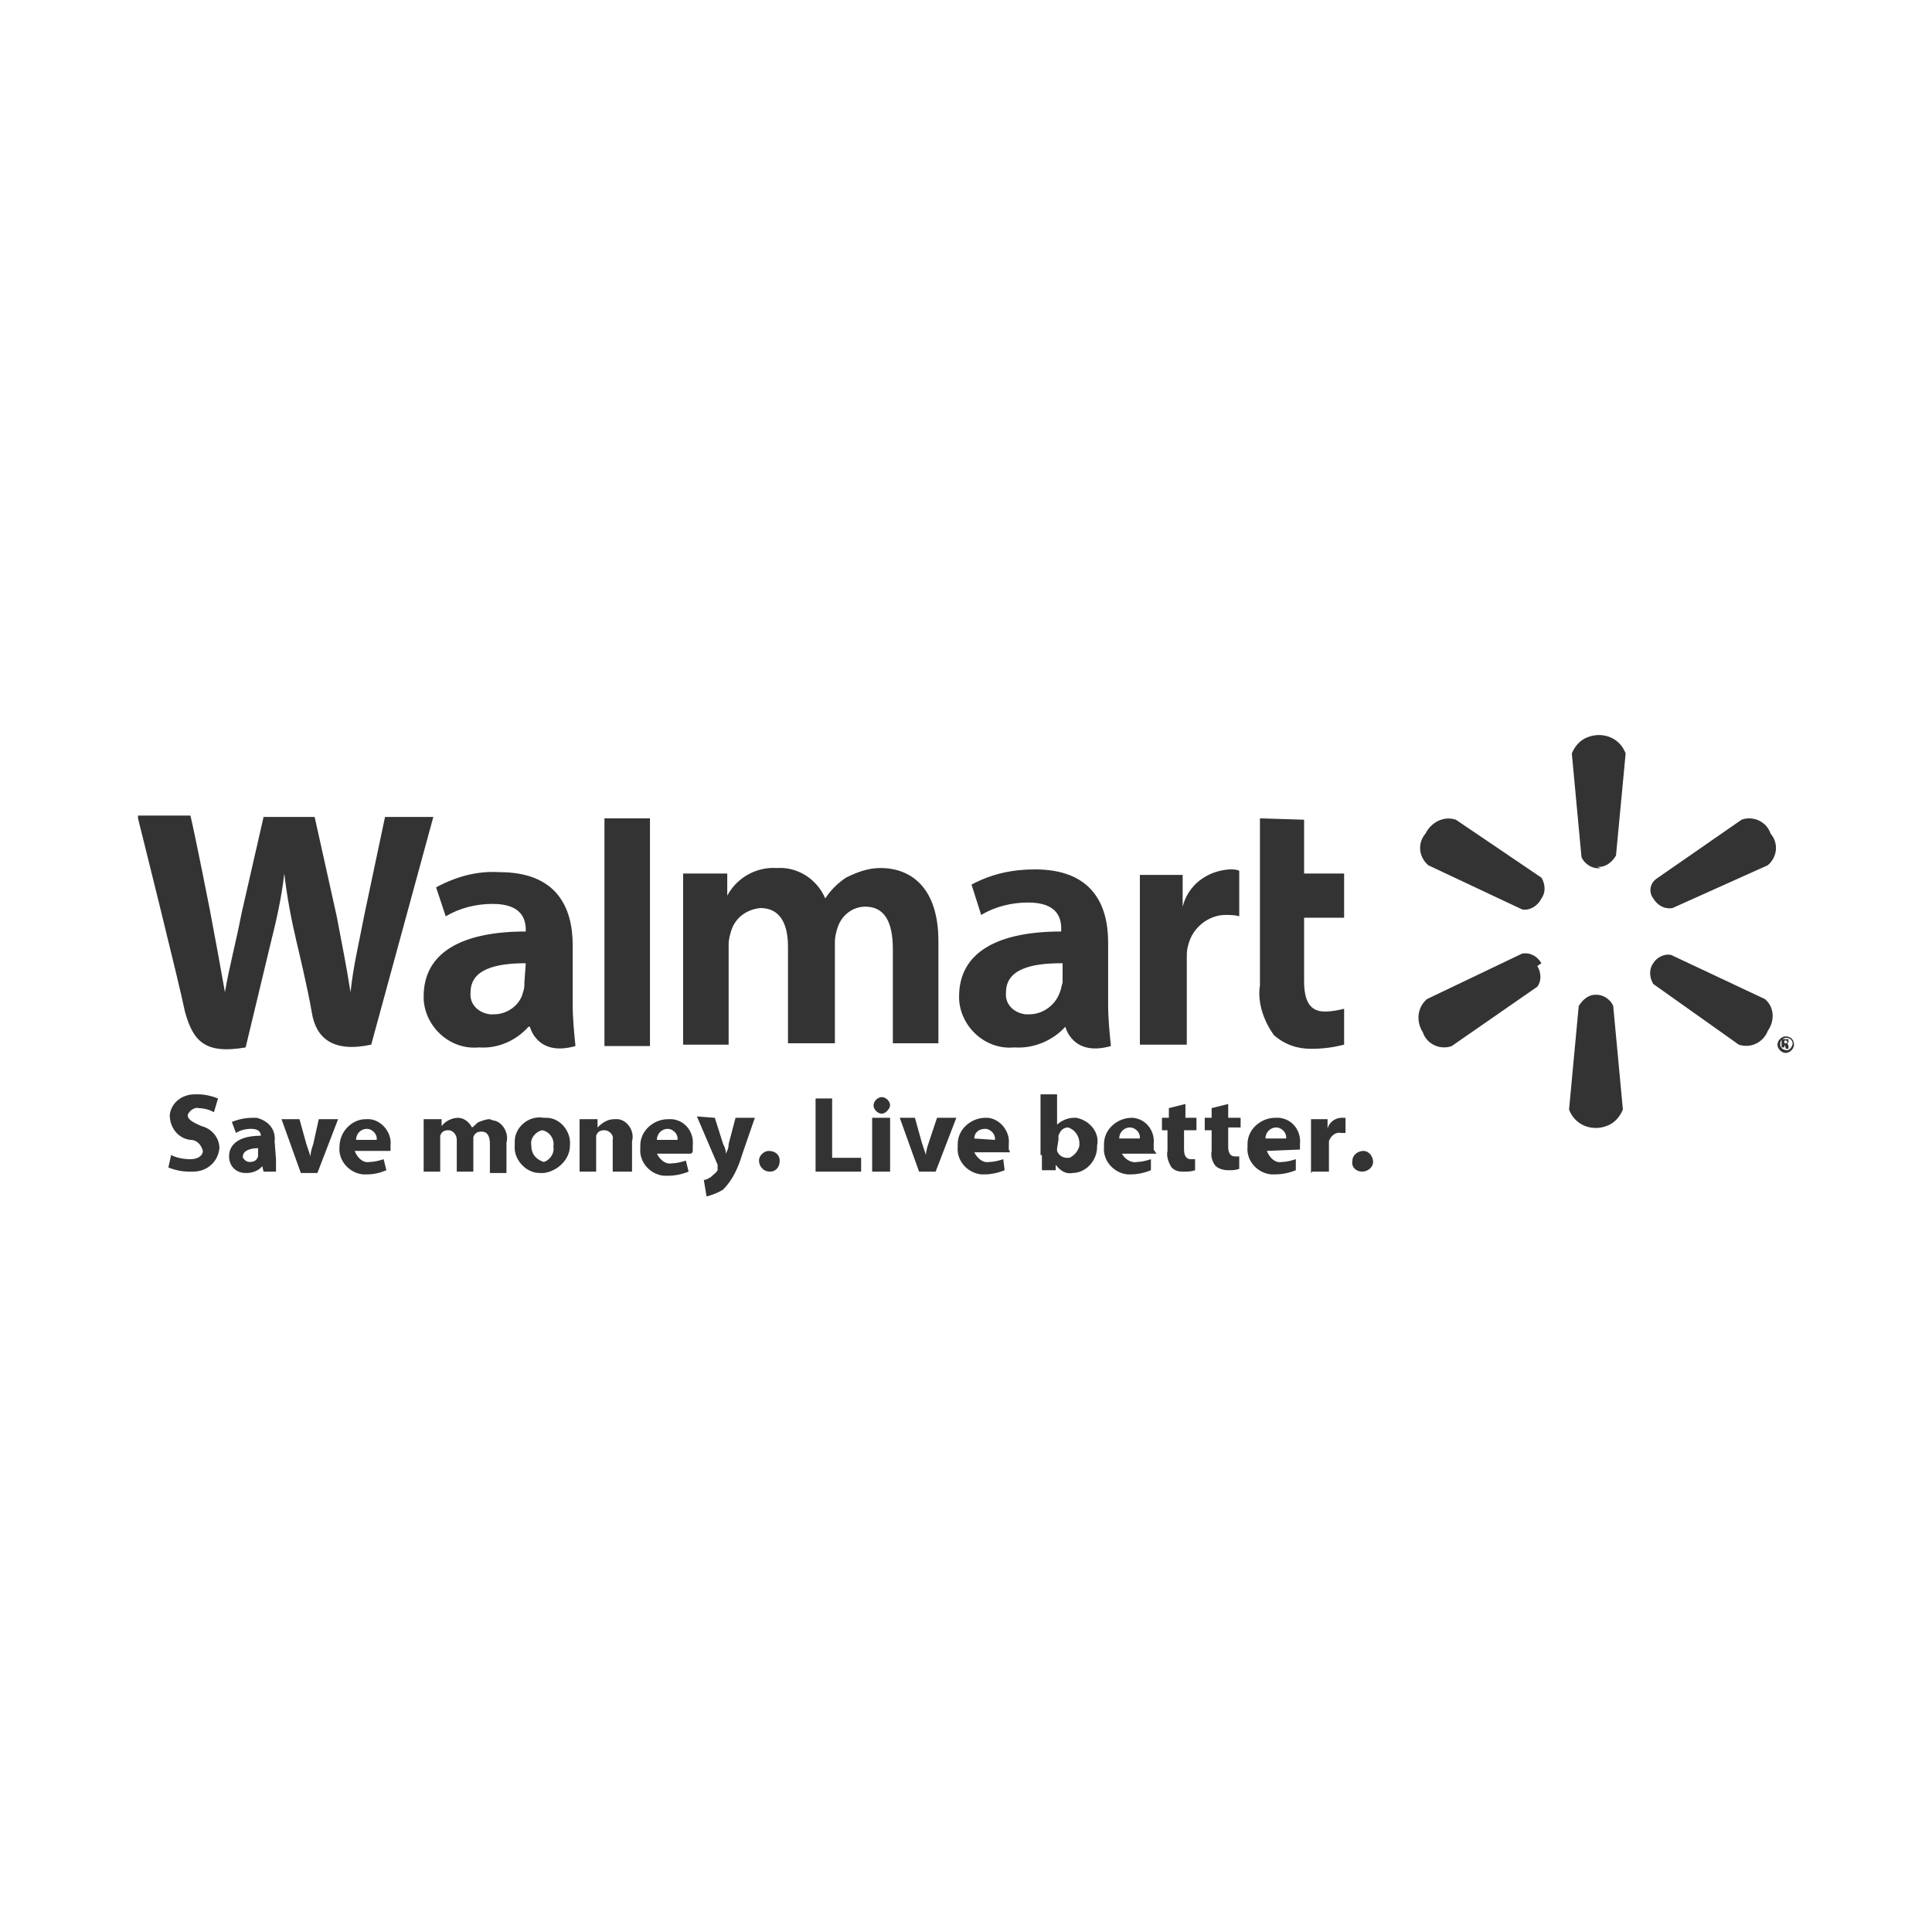
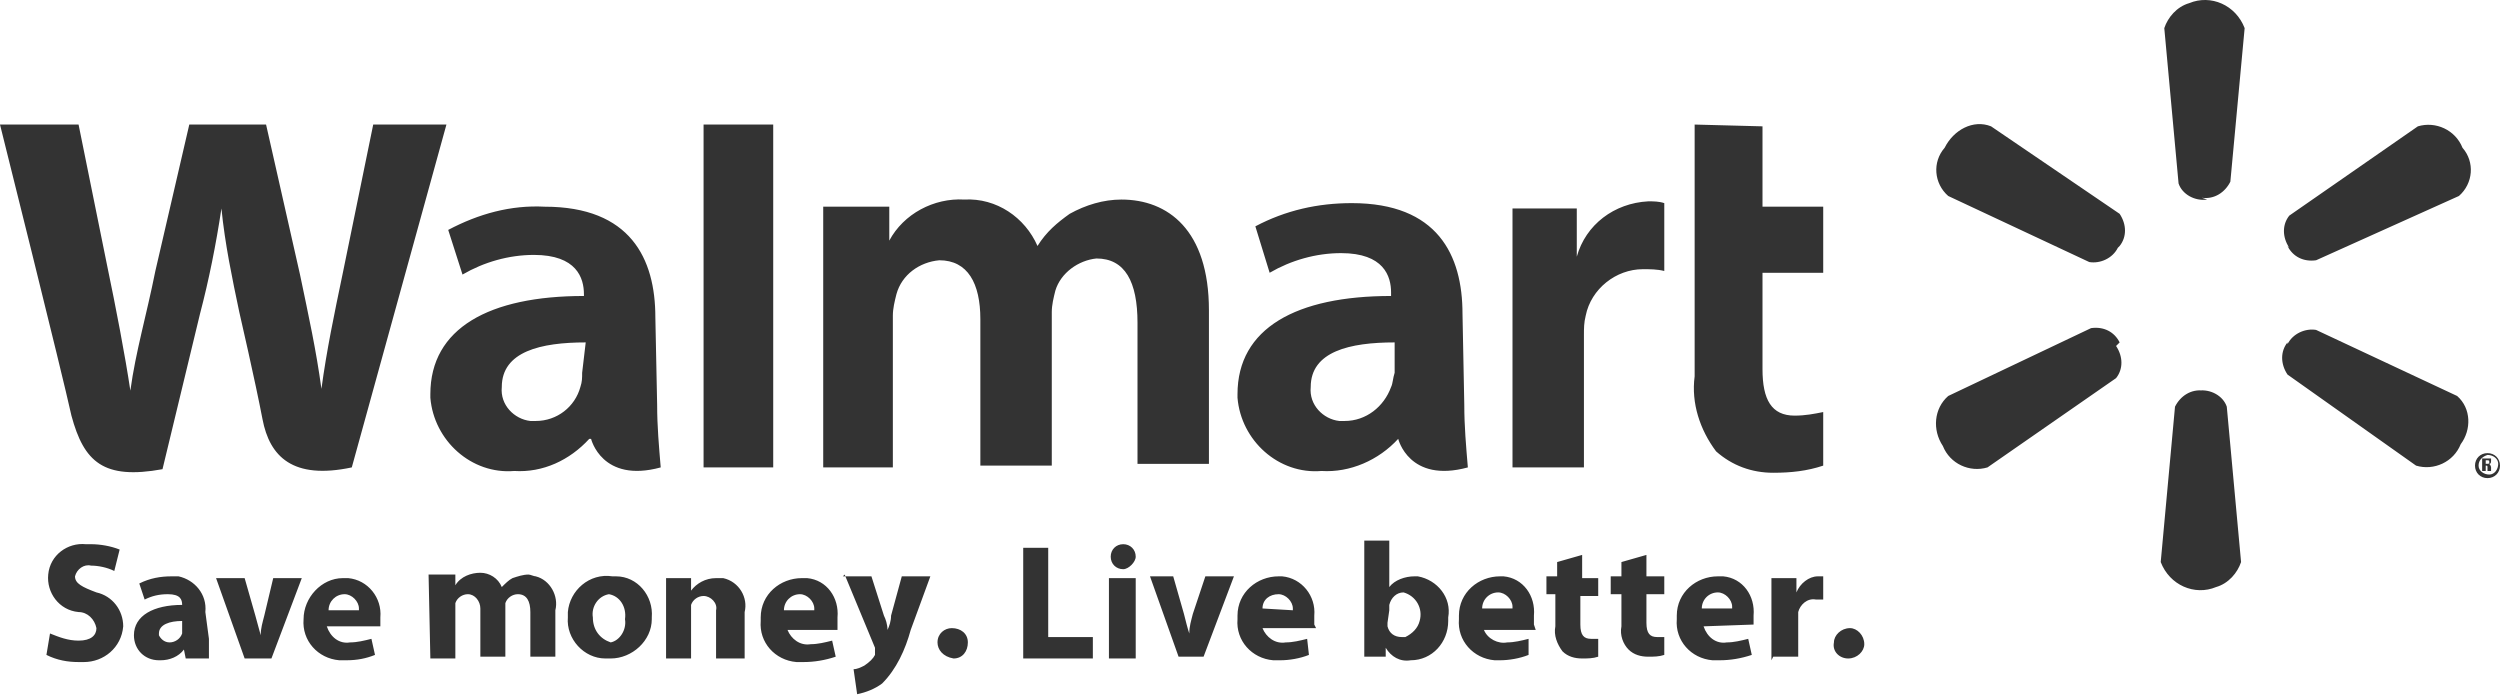
- <svg xmlns="http://www.w3.org/2000/svg" version="1.1" id="Layer_1" x="0px" y="0px" viewBox="0 0 140 140" style="enable-background:new 0 0 140 140;" xml:space="preserve">
-   <style type="text/css">
- 	.st0{fill:#333333;}
- </style>
+ <svg xmlns="http://www.w3.org/2000/svg" version="1.1" id="Layer_1" x="0px" y="0px" viewBox="0 0 140 38.875" enable-background="new 0 0 140 38.875" xml:space="preserve">
  <g id="Layer_1-2">
-     <path class="st0" d="M47.1,72.3v-13h-3.3v16.5h3.3V72.3z M129.4,75.1c-0.3,0-0.6,0.3-0.6,0.6s0.3,0.6,0.6,0.6   c0.3,0,0.6-0.3,0.6-0.6l0,0C130,75.3,129.7,75.1,129.4,75.1L129.4,75.1L129.4,75.1L129.4,75.1z M129.4,75.2c0.3,0,0.5,0.2,0.5,0.4   s-0.2,0.5-0.4,0.5c-0.3,0-0.5-0.2-0.5-0.4l0,0C129,75.4,129.1,75.3,129.4,75.2L129.4,75.2L129.4,75.2z M129.3,75.7L129.3,75.7   C129.4,75.7,129.4,75.7,129.3,75.7L129.3,75.7c0.1,0.2,0.1,0.2,0.1,0.3h0.2c0-0.1,0-0.1,0-0.2s-0.1-0.2-0.1-0.2l0,0   c0.1,0,0.1-0.1,0.1-0.2v-0.1c-0.1,0-0.2,0-0.2,0h-0.3v0.6h0.2V75.7L129.3,75.7L129.3,75.7z M129.3,75.4L129.3,75.4   c0.2,0,0.2,0,0.2,0.1s0,0.1-0.2,0.1l0,0V75.4L129.3,75.4L129.3,75.4z M49.5,63.4v12.3h3.3v-7.3c0-0.3,0.1-0.7,0.2-1   c0.3-0.9,1.1-1.5,2.1-1.6c1.4,0,2,1.1,2,2.8v7h3.4v-7.4c0-0.3,0.1-0.7,0.2-1c0.3-0.9,1.1-1.5,2-1.5c1.4,0,2,1.1,2,3.1v6.8H68v-7.4   c0-3.9-2-5.3-4.2-5.3c-0.9,0-1.7,0.3-2.5,0.7c-0.6,0.4-1.1,0.9-1.5,1.5l0,0c-0.6-1.4-2-2.3-3.5-2.2c-1.5-0.1-2.9,0.7-3.6,2l0,0   v-1.6h-3.2C49.5,63.3,49.5,63.4,49.5,63.4z M82.6,63.4v12.3H86v-6.3c0-0.3,0-0.6,0.1-0.9c0.3-1.3,1.5-2.2,2.7-2.2   c0.3,0,0.7,0,1,0.1v-3.3C89.6,63,89.4,63,89.1,63c-1.6,0.1-3,1.1-3.4,2.7l0,0v-2.3L82.6,63.4C82.6,63.3,82.6,63.4,82.6,63.4z    M91.3,59.3v12.1c-0.2,1.3,0.3,2.6,1,3.6c0.8,0.7,1.7,1,2.7,1c0.9,0,1.6-0.1,2.4-0.3v-2.6c-0.4,0.1-0.9,0.2-1.4,0.2   c-1.1,0-1.5-0.8-1.5-2.2v-4.6h2.9v-3.2h-2.9v-3.9L91.3,59.3z M41.5,72.8c0,1,0.1,2,0.2,3c-2.8,0.8-3.3-1.4-3.3-1.4h-0.1   c-0.9,1-2.2,1.6-3.6,1.5c-2.1,0.2-3.9-1.5-4-3.5l0,0v-0.2c0-3.2,2.8-4.7,7.4-4.7v-0.1c0-0.8-0.3-1.9-2.4-1.9   c-1.2,0-2.4,0.3-3.4,0.9l-0.7-2.1c1.5-0.8,3-1.2,4.6-1.1c4.1,0,5.3,2.5,5.3,5.3L41.5,72.8L41.5,72.8L41.5,72.8z M38.1,69.8   c-2.1,0-4,0.4-4,2.1c-0.1,0.9,0.6,1.5,1.4,1.6h0.3c1,0,1.9-0.7,2.1-1.6c0.1-0.3,0.1-0.4,0.1-0.7L38.1,69.8L38.1,69.8L38.1,69.8z    M10,59.3c0,0,3,12,3.4,14c0.6,2.2,1.5,3.1,4.4,2.6l1.8-7.5c0.4-1.6,0.8-3.3,1-5.1l0,0c0.2,1.7,0.5,3.3,0.9,5c0,0,0.8,3.3,1.1,5.1   c0.3,1.8,1.5,2.9,4.3,2.3l4.5-16.5h-3.5l-1.5,7.1c-0.4,2.1-0.8,3.7-1,5.6l0,0c-0.3-1.9-0.6-3.4-1-5.5l-1.6-7.2h-3.7l-1.6,7   c-0.4,2.1-0.9,3.9-1.2,5.7l0,0c-0.3-1.7-0.7-3.9-1.1-6c0,0-1-5.1-1.4-6.8H10L10,59.3z M80.3,72.8c0,1,0.1,2,0.2,3   c-2.8,0.8-3.3-1.4-3.3-1.4l0,0c-0.9,1-2.3,1.6-3.7,1.5c-2.1,0.2-3.9-1.5-4-3.5l0,0v-0.2c0-3.2,2.8-4.7,7.4-4.7v-0.2   c0-0.8-0.3-1.9-2.4-1.9c-1.2,0-2.4,0.3-3.4,0.9l-0.7-2.2c1.5-0.8,3-1.1,4.6-1.1c4.1,0,5.3,2.5,5.3,5.3L80.3,72.8L80.3,72.8   L80.3,72.8z M76.9,69.8c-2.1,0-4,0.4-4,2.1c-0.1,0.9,0.6,1.5,1.4,1.6h0.3c1,0,1.9-0.7,2.2-1.6c0.1-0.2,0.1-0.4,0.2-0.7V69.8   L76.9,69.8L76.9,69.8z M111.7,69.8c-0.3-0.5-0.8-0.8-1.4-0.7l-6.9,3.3c-0.7,0.6-0.8,1.6-0.3,2.4c0.3,0.9,1.3,1.3,2.1,1l6.2-4.3   c0.3-0.4,0.3-1,0-1.5l0,0L111.7,69.8z M119.8,69.8c-0.3,0.4-0.3,1,0,1.5l6.2,4.4c0.9,0.3,1.8-0.2,2.1-1c0.5-0.7,0.5-1.7-0.2-2.3   l-6.8-3.2C120.7,69.1,120.1,69.3,119.8,69.8L119.8,69.8L119.8,69.8z M115.8,72.1c-0.6-0.1-1.1,0.3-1.4,0.8l-0.7,7.5   c0.4,1.1,1.6,1.6,2.7,1.2c0.6-0.2,1-0.7,1.2-1.2l-0.7-7.5c-0.2-0.5-0.8-0.9-1.4-0.8H115.8L115.8,72.1z M119.8,65.1   c0.3,0.5,0.8,0.8,1.4,0.7l6.9-3.1c0.7-0.6,0.8-1.6,0.2-2.3c-0.3-0.9-1.3-1.3-2.1-1l-6.2,4.3C119.5,64.1,119.5,64.7,119.8,65.1   L119.8,65.1L119.8,65.1z M111.7,65.1c0.3-0.4,0.3-1,0-1.5l-6.2-4.2c-0.9-0.3-1.8,0.2-2.2,1c-0.6,0.7-0.5,1.7,0.2,2.3l6.8,3.2   C110.8,66,111.4,65.7,111.7,65.1L111.7,65.1L111.7,65.1z M115.7,62.8c0.6,0.1,1.1-0.3,1.4-0.8l0.7-7.4c-0.4-1.1-1.6-1.6-2.7-1.2   c-0.6,0.2-1,0.7-1.2,1.2l0.7,7.5c0.2,0.5,0.8,0.9,1.4,0.8l0,0L115.7,62.8z M98.7,84.9c0.4,0,0.8-0.3,0.8-0.7c0-0.4-0.3-0.8-0.7-0.8   c-0.4,0-0.8,0.3-0.8,0.7l0,0l0,0C97.9,84.6,98.3,84.9,98.7,84.9C98.6,84.9,98.6,84.9,98.7,84.9L98.7,84.9L98.7,84.9z M95.1,84.9   h1.2V83c0-0.1,0-0.2,0-0.3c0.1-0.3,0.4-0.7,0.9-0.6c0.1,0,0.3,0,0.3,0V81h-0.3c-0.4,0-0.9,0.3-1,0.8l0,0v-0.7H95V85L95.1,84.9z    M94.2,83.3c0-0.2,0-0.3,0-0.4c0.1-0.9-0.5-1.8-1.5-1.9h-0.3c-1,0-2,0.8-2,1.9l0,0l0,0l0,0l0,0v0.2c-0.1,1,0.7,1.9,1.7,2h0.3   c0.5,0,1-0.1,1.5-0.3L93.9,84c-0.3,0.1-0.7,0.2-1,0.2c-0.5,0.1-0.9-0.3-1.1-0.8L94.2,83.3L94.2,83.3z M91.7,82.5   c0-0.4,0.3-0.8,0.8-0.8c0.3,0,0.7,0.3,0.7,0.7v0.1C93.1,82.5,91.7,82.5,91.7,82.5z M87.8,80.3V81h-0.5v0.9h0.5v1.5   c-0.1,0.4,0.1,0.9,0.3,1.1s0.6,0.3,0.9,0.3c0.3,0,0.5,0,0.8-0.1v-0.9c-0.1,0-0.3,0-0.3,0c-0.3,0-0.5-0.2-0.5-0.7v-1.4h0.9V81H89v-1   L87.8,80.3z M84.7,80.3V81h-0.5v0.9h0.4v1.5c-0.1,0.4,0.1,0.9,0.3,1.2c0.3,0.3,0.6,0.3,0.9,0.3c0.3,0,0.5,0,0.8-0.1V84   c-0.1,0-0.3,0-0.3,0c-0.3,0-0.5-0.2-0.5-0.7v-1.4h0.9v-0.9h-0.8V80L84.7,80.3z M83.6,83.3c0-0.2,0-0.3,0-0.4   c0.1-0.9-0.5-1.8-1.5-1.9H82c-1,0-2,0.8-2,1.9l0,0l0,0l0,0l0,0v0.2c-0.1,1,0.7,1.9,1.7,2H82c0.4,0,0.9-0.1,1.4-0.3V84   c-0.3,0.1-0.7,0.2-1,0.2c-0.4,0.1-0.9-0.2-1.1-0.6h2.5L83.6,83.3z M81.1,82.5c0-0.4,0.3-0.8,0.8-0.8c0.3,0,0.7,0.3,0.7,0.7v0.1   C82.6,82.5,81.1,82.5,81.1,82.5z M75.5,83.7v1.1h1v-0.4l0,0c0.3,0.4,0.7,0.7,1.2,0.6c1,0,1.8-0.9,1.8-1.9l0,0l0,0V83   c0.2-0.9-0.5-1.8-1.5-2h-0.2c-0.4,0-0.9,0.2-1.2,0.5l0,0v-2.2h-1.2V83.7L75.5,83.7L75.5,83.7z M76.7,82.6c0-0.1,0-0.2,0-0.3   c0.1-0.3,0.3-0.6,0.7-0.6c0.6,0.2,0.9,0.8,0.8,1.4c-0.1,0.3-0.3,0.6-0.7,0.8h-0.2c-0.3,0-0.6-0.2-0.7-0.5c0-0.1,0-0.2,0-0.2   L76.7,82.6L76.7,82.6z M73.1,83.3c0-0.2,0-0.3,0-0.4c0.1-0.9-0.6-1.8-1.5-1.9h-0.2c-1,0-2,0.8-2,1.9l0,0l0,0l0,0l0,0v0.2   c-0.1,1,0.7,1.9,1.7,2h0.3c0.4,0,0.9-0.1,1.4-0.3L72.7,84c-0.3,0.1-0.7,0.2-1,0.2c-0.5,0.1-0.9-0.3-1.1-0.7h2.6L73.1,83.3z    M70.6,82.5c0-0.4,0.3-0.7,0.8-0.7c0.3,0,0.7,0.3,0.7,0.7v0.1L70.6,82.5L70.6,82.5z M65.2,81l1.4,3.9h1.2l1.5-3.9h-1.4l-0.6,1.8   c-0.1,0.3-0.2,0.6-0.2,0.9l0,0c-0.1-0.3-0.2-0.6-0.3-0.9L66.3,81H65.2L65.2,81z M64.5,80.1c0-0.3-0.3-0.6-0.6-0.6l0,0   c-0.3,0-0.6,0.3-0.6,0.6s0.3,0.6,0.6,0.6l0,0l0,0C64.2,80.7,64.5,80.3,64.5,80.1L64.5,80.1L64.5,80.1z M64.5,84.9v-3.9h-1.3v3.9   H64.5z M59.1,79.6v5.3h3.3v-1h-2.1v-4.3H59.1L59.1,79.6z M55.8,84.9c0.4,0,0.7-0.3,0.7-0.8c0-0.4-0.3-0.7-0.8-0.7   c-0.3,0-0.7,0.3-0.7,0.7l0,0C55,84.5,55.3,84.9,55.8,84.9C55.7,84.9,55.7,84.9,55.8,84.9L55.8,84.9L55.8,84.9z M50.5,80.9l1.5,3.5   c0,0.1,0,0.2,0,0.2c0,0.1,0,0.1,0,0.2c-0.1,0.2-0.3,0.3-0.5,0.5c-0.2,0.1-0.3,0.2-0.5,0.2l0.2,1.2c0.4-0.1,0.9-0.3,1.2-0.5   c0.7-0.7,1.1-1.6,1.4-2.6l0.9-2.6h-1.4l-0.5,1.9c0,0.3-0.1,0.5-0.2,0.7l0,0c0-0.3-0.1-0.5-0.2-0.7L51.8,81L50.5,80.9L50.5,80.9z    M50.2,83.4c0-0.2,0-0.3,0-0.4c0.1-0.9-0.5-1.8-1.5-1.9h-0.3c-1,0-2,0.8-2,1.9l0,0l0,0l0,0l0,0v0.2c-0.1,1,0.7,1.9,1.7,2h0.3   c0.5,0,1-0.1,1.5-0.3l-0.2-0.8c-0.3,0.1-0.7,0.2-1,0.2c-0.5,0.1-0.9-0.3-1.1-0.7h2.4C50.2,83.6,50.2,83.4,50.2,83.4z M47.6,82.6   c0-0.4,0.3-0.8,0.8-0.8c0.3,0,0.7,0.3,0.7,0.7v0.1C49.1,82.6,47.6,82.6,47.6,82.6z M42,84.9h1.2v-2.3c0-0.1,0-0.2,0-0.3   c0.1-0.3,0.3-0.4,0.6-0.4c0.3,0,0.7,0.3,0.6,0.7c0,0.1,0,0.1,0,0.2v2.1h1.4v-2.2c0.2-0.7-0.3-1.5-1-1.6l0,0h-0.3   c-0.5,0-0.9,0.3-1.2,0.6l0,0v-0.6H42C42,81.1,42,84.9,42,84.9z M41.3,83c0.1-1-0.7-2-1.7-2h-0.2c-1.1-0.2-2.1,0.7-2.1,1.7   c0,0.1,0,0.2,0,0.3c-0.1,1,0.8,2,1.8,2h0.3C40.3,84.9,41.3,84.1,41.3,83L41.3,83L41.3,83z M38.5,83c-0.1-0.5,0.3-1,0.8-1.1l0,0   c0.5,0.1,0.9,0.6,0.8,1.2l0,0c0.1,0.5-0.3,1-0.7,1.1l0,0C38.8,84,38.5,83.6,38.5,83L38.5,83L38.5,83z M30.7,84.9h1.2v-2.3   c0-0.1,0-0.2,0-0.3c0.1-0.3,0.3-0.4,0.6-0.4c0.3,0,0.6,0.3,0.6,0.7v2.3h1.2v-2.2c0-0.1,0-0.2,0-0.3c0.1-0.3,0.3-0.4,0.6-0.4   c0.4,0,0.6,0.3,0.6,0.9v2.1h1.2v-2.2c0.2-0.7-0.3-1.5-0.9-1.6c-0.1,0-0.3-0.1-0.3-0.1c-0.3,0-0.5,0.1-0.8,0.2   c-0.2,0.1-0.3,0.3-0.5,0.4l0,0c-0.2-0.4-0.6-0.7-1-0.7s-0.9,0.2-1.2,0.6l0,0v-0.5h-1.3L30.7,84.9L30.7,84.9z M28.3,83.4   c0-0.2,0-0.3,0-0.4c0.1-0.9-0.6-1.8-1.5-1.9l0,0h-0.3c-1,0-1.9,0.9-1.9,2l0,0l0,0c-0.1,1,0.7,1.9,1.7,2h0.3c0.5,0,0.9-0.1,1.4-0.3   L27.8,84c-0.3,0.1-0.7,0.2-1,0.2c-0.5,0.1-0.9-0.3-1.1-0.8H28.3L28.3,83.4z M25.8,82.6c0-0.4,0.3-0.8,0.8-0.8   c0.3,0,0.7,0.3,0.7,0.7v0.1C27.2,82.6,25.8,82.6,25.8,82.6z M20.4,81.1l1.4,3.9H23l1.5-3.9h-1.4l-0.4,1.8c-0.1,0.3-0.2,0.6-0.2,0.9   l0,0c-0.1-0.3-0.2-0.6-0.3-0.9l-0.5-1.8H20.4z M19.9,82.7c0.1-0.9-0.5-1.5-1.3-1.7c-0.1,0-0.3,0-0.3,0c-0.5,0-1,0.1-1.5,0.3   l0.3,0.8c0.3-0.2,0.7-0.3,1.1-0.3c0.6,0,0.7,0.3,0.7,0.5l0,0c-1.4,0-2.3,0.5-2.3,1.5c0,0.7,0.5,1.2,1.2,1.2l0,0h0.1   c0.4,0,0.9-0.2,1.1-0.5l0,0l0.1,0.4H20c0-0.3,0-0.6,0-0.9L19.9,82.7L19.9,82.7z M18.7,83.6c0,0.1,0,0.2,0,0.2   c-0.1,0.3-0.3,0.4-0.6,0.4s-0.4-0.2-0.5-0.3v-0.1c0-0.4,0.5-0.6,1.1-0.6V83.6L18.7,83.6L18.7,83.6z M12.4,83.7   c0.4,0.2,0.9,0.3,1.4,0.3c0.6,0,0.9-0.3,0.9-0.6c-0.1-0.4-0.4-0.8-0.9-0.8c-0.9-0.1-1.5-0.9-1.5-1.8c0.1-0.9,0.9-1.5,1.8-1.5l0,0   h0.3c0.4,0,0.9,0.1,1.4,0.3l-0.3,1c-0.3-0.2-0.8-0.3-1.1-0.3c-0.3-0.1-0.7,0.2-0.8,0.5l0,0c0,0.3,0.3,0.5,1,0.8   c0.8,0.2,1.3,0.9,1.3,1.6c-0.1,1-0.9,1.7-1.9,1.7h-0.3c-0.5,0-1-0.1-1.5-0.3L12.4,83.7z" />
+     <path fill="#333333" d="M43.3,22.175v-15.2h-3.9v19.2h3.9V22.175z M139.3,25.375c-0.4,0-0.7,0.3-0.7,0.7c0,0.4,0.3,0.7,0.7,0.7   s0.7-0.3,0.7-0.7l0,0C140,25.675,139.7,25.375,139.3,25.375L139.3,25.375L139.3,25.375L139.3,25.375z M139.3,25.475   c0.3,0,0.6,0.2,0.6,0.5s-0.2,0.6-0.5,0.6s-0.6-0.2-0.6-0.5l0,0C138.8,25.775,139,25.575,139.3,25.475L139.3,25.475L139.3,25.475z    M139.2,26.075L139.2,26.075c0.1,0,0.1,0,0.1,0.1l0,0c0,0.1,0,0.1,0,0.2h0.2c0-0.1,0-0.1,0-0.2s-0.1-0.2-0.1-0.2l0,0   c0.1,0,0.1-0.1,0.1-0.2v-0.1c-0.1,0-0.2,0-0.2,0H139v0.7h0.2V26.075L139.2,26.075L139.2,26.075z M139.2,25.775L139.2,25.775   c0.2,0,0.2,0,0.2,0.1s0,0.1-0.2,0.1l0,0V25.775L139.2,25.775L139.2,25.775z M46.1,11.775v14.4H50v-8.5c0-0.4,0.1-0.8,0.2-1.2   c0.3-1.1,1.3-1.8,2.4-1.9c1.6,0,2.3,1.3,2.3,3.3v8.2h4v-8.6c0-0.4,0.1-0.8,0.2-1.2c0.3-1,1.3-1.7,2.3-1.8c1.6,0,2.3,1.3,2.3,3.6   v7.9h4v-8.6c0-4.5-2.3-6.2-4.9-6.2c-1,0-2,0.3-2.9,0.8c-0.7,0.5-1.3,1-1.8,1.8l0,0c-0.7-1.6-2.3-2.7-4.1-2.6   c-1.7-0.1-3.4,0.8-4.2,2.3l0,0v-1.9h-3.7V11.775z M84.7,11.775v14.4h4v-7.4c0-0.4,0-0.7,0.1-1.1c0.3-1.5,1.7-2.6,3.2-2.6   c0.4,0,0.8,0,1.2,0.1v-3.8c-0.3-0.1-0.6-0.1-0.9-0.1c-1.9,0.1-3.5,1.3-4,3.1l0,0v-2.7h-3.6V11.775z M94.9,6.975v14.1   c-0.2,1.5,0.3,3,1.2,4.2c0.9,0.8,2,1.2,3.2,1.2c1,0,1.9-0.1,2.8-0.4v-3c-0.5,0.1-1,0.2-1.6,0.2c-1.3,0-1.8-0.9-1.8-2.6v-5.4h3.4   v-3.7h-3.4v-4.5L94.9,6.975z M36.8,22.675c0,1.2,0.1,2.3,0.2,3.5c-3.3,0.9-3.9-1.6-3.9-1.6H33c-1.1,1.2-2.6,1.9-4.2,1.8   c-2.4,0.2-4.5-1.7-4.7-4.1l0,0v-0.2c0-3.7,3.3-5.5,8.6-5.5v-0.1c0-0.9-0.4-2.2-2.8-2.2c-1.4,0-2.8,0.4-4,1.1l-0.8-2.5   c1.7-0.9,3.5-1.4,5.4-1.3c4.8,0,6.2,2.9,6.2,6.2L36.8,22.675L36.8,22.675L36.8,22.675z M32.8,19.175c-2.5,0-4.7,0.5-4.7,2.5   c-0.1,1,0.7,1.8,1.6,1.9H30c1.2,0,2.2-0.8,2.5-1.9c0.1-0.3,0.1-0.5,0.1-0.8L32.8,19.175L32.8,19.175L32.8,19.175z M0,6.975   c0,0,3.5,14,4,16.3c0.7,2.6,1.8,3.6,5.1,3l2.1-8.7c0.5-1.9,0.9-3.9,1.2-5.9l0,0c0.2,2,0.6,3.9,1,5.8c0,0,0.9,3.9,1.3,6   c0.4,2.1,1.7,3.4,5,2.7l5.3-19.2h-4.1l-1.7,8.3c-0.5,2.4-0.9,4.3-1.2,6.5l0,0c-0.3-2.2-0.7-4-1.2-6.4l-1.9-8.4h-4.3l-1.9,8.2   c-0.5,2.5-1.1,4.5-1.4,6.7l0,0c-0.3-2-0.8-4.6-1.3-7c0,0-1.2-5.9-1.6-7.9L0,6.975L0,6.975z M82,22.675c0,1.2,0.1,2.3,0.2,3.5   c-3.3,0.9-3.9-1.6-3.9-1.6l0,0c-1.1,1.2-2.7,1.9-4.3,1.8c-2.4,0.2-4.5-1.7-4.7-4.1l0,0v-0.2c0-3.7,3.3-5.5,8.6-5.5v-0.2   c0-0.9-0.4-2.2-2.8-2.2c-1.4,0-2.8,0.4-4,1.1l-0.8-2.6c1.7-0.9,3.5-1.3,5.4-1.3c4.8,0,6.2,2.9,6.2,6.2L82,22.675L82,22.675   L82,22.675z M78.1,19.175c-2.5,0-4.7,0.5-4.7,2.5c-0.1,1,0.7,1.8,1.6,1.9h0.3c1.2,0,2.2-0.8,2.6-1.9c0.1-0.2,0.1-0.5,0.2-0.8   V19.175L78.1,19.175L78.1,19.175z M118.7,19.175c-0.3-0.6-0.9-0.9-1.6-0.8l-8,3.8c-0.8,0.7-0.9,1.9-0.3,2.8c0.4,1,1.5,1.5,2.5,1.2   l7.2-5c0.4-0.5,0.4-1.2,0-1.8l0,0L118.7,19.175z M128.1,19.175c-0.4,0.5-0.4,1.2,0,1.8l7.2,5.1c1,0.3,2.1-0.2,2.5-1.2   c0.6-0.8,0.6-2-0.2-2.7l-7.9-3.7c-0.6-0.1-1.3,0.2-1.6,0.8l0,0V19.175z M123.4,21.875c-0.7-0.1-1.3,0.3-1.6,0.9l-0.8,8.7   c0.5,1.3,1.9,1.9,3.1,1.4c0.7-0.2,1.2-0.8,1.4-1.4l-0.8-8.7c-0.2-0.6-0.9-1-1.6-0.9H123.4L123.4,21.875z M128.1,13.775   c0.3,0.6,0.9,0.9,1.6,0.8l8-3.6c0.8-0.7,0.9-1.9,0.2-2.7c-0.4-1-1.5-1.5-2.5-1.2l-7.2,5c-0.4,0.5-0.4,1.2,0,1.8l0,0L128.1,13.775z    M118.7,13.775c0.4-0.5,0.4-1.2,0-1.8l-7.2-4.9c-1-0.4-2.1,0.2-2.6,1.2c-0.7,0.8-0.6,2,0.2,2.7l7.9,3.7c0.6,0.1,1.3-0.2,1.6-0.8   l0,0L118.7,13.775z M123.3,11.075c0.7,0.1,1.3-0.3,1.6-0.9l0.8-8.6c-0.5-1.3-1.9-1.9-3.1-1.4c-0.7,0.2-1.2,0.8-1.4,1.4l0.8,8.7   c0.2,0.6,0.9,1,1.6,0.9l0,0L123.3,11.075z M103.5,36.875c0.5,0,0.9-0.4,0.9-0.8c0-0.5-0.4-0.9-0.8-0.9c-0.5,0-0.9,0.4-0.9,0.8l0,0   l0,0C102.6,36.475,103,36.875,103.5,36.875C103.4,36.875,103.4,36.875,103.5,36.875L103.5,36.875L103.5,36.875z M99.3,36.775h1.4   v-2.2c0-0.1,0-0.2,0-0.3c0.1-0.4,0.5-0.8,1-0.7c0.1,0,0.3,0,0.4,0v-1.3h-0.3c-0.5,0-1,0.4-1.2,0.9l0,0v-0.8h-1.4v4.6L99.3,36.775z    M98.2,34.975c0-0.2,0-0.4,0-0.5c0.1-1.1-0.6-2.1-1.7-2.2h-0.3c-1.2,0-2.3,0.9-2.3,2.2l0,0l0,0l0,0l0,0v0.2c-0.1,1.2,0.8,2.2,2,2.3   h0.4c0.6,0,1.2-0.1,1.8-0.3l-0.2-0.9c-0.4,0.1-0.8,0.2-1.2,0.2c-0.6,0.1-1.1-0.3-1.3-0.9L98.2,34.975L98.2,34.975z M95.3,34.075   c0-0.5,0.4-0.9,0.9-0.9c0.4,0,0.8,0.4,0.8,0.8v0.1H95.3z M90.8,31.475v0.8h-0.6v1h0.6v1.8c-0.1,0.5,0.1,1,0.4,1.3s0.7,0.4,1.1,0.4   c0.3,0,0.6,0,0.9-0.1v-1c-0.1,0-0.3,0-0.4,0c-0.4,0-0.6-0.2-0.6-0.8v-1.6h1v-1h-1v-1.2L90.8,31.475z M87.2,31.475v0.8h-0.6v1h0.5   v1.8c-0.1,0.5,0.1,1,0.4,1.4c0.3,0.3,0.7,0.4,1.1,0.4c0.3,0,0.6,0,0.9-0.1v-1c-0.1,0-0.3,0-0.4,0c-0.4,0-0.6-0.2-0.6-0.8v-1.6h1v-1   h-0.9v-1.3L87.2,31.475z M85.9,34.975c0-0.2,0-0.4,0-0.5c0.1-1.1-0.6-2.1-1.7-2.2H84c-1.2,0-2.3,0.9-2.3,2.2l0,0l0,0l0,0l0,0v0.2   c-0.1,1.2,0.8,2.2,2,2.3H84c0.5,0,1.1-0.1,1.6-0.3v-0.9c-0.4,0.1-0.8,0.2-1.2,0.2c-0.5,0.1-1.1-0.2-1.3-0.7H86L85.9,34.975z    M83,34.075c0-0.5,0.4-0.9,0.9-0.9c0.4,0,0.8,0.4,0.8,0.8v0.1H83z M76.4,35.475v1.3h1.2v-0.5l0,0c0.3,0.5,0.8,0.8,1.4,0.7   c1.2,0,2.1-1,2.1-2.2l0,0l0,0v-0.2c0.2-1.1-0.6-2.1-1.7-2.3h-0.2c-0.5,0-1.1,0.2-1.4,0.6l0,0v-2.6h-1.4V35.475L76.4,35.475   L76.4,35.475z M77.8,34.175c0-0.1,0-0.2,0-0.3c0.1-0.4,0.4-0.7,0.8-0.7c0.7,0.2,1.1,0.9,0.9,1.6c-0.1,0.4-0.4,0.7-0.8,0.9h-0.2   c-0.4,0-0.7-0.2-0.8-0.6c0-0.1,0-0.2,0-0.2L77.8,34.175L77.8,34.175z M73.6,34.975c0-0.2,0-0.4,0-0.5c0.1-1.1-0.7-2.1-1.8-2.2h-0.2   c-1.2,0-2.3,0.9-2.3,2.2l0,0l0,0l0,0l0,0v0.2c-0.1,1.2,0.8,2.2,2,2.3h0.4c0.5,0,1.1-0.1,1.6-0.3l-0.1-0.9c-0.4,0.1-0.8,0.2-1.2,0.2   c-0.6,0.1-1.1-0.3-1.3-0.8h3L73.6,34.975z M70.7,34.075c0-0.5,0.4-0.8,0.9-0.8c0.4,0,0.8,0.4,0.8,0.8v0.1L70.7,34.075L70.7,34.075z    M64.4,32.275l1.6,4.5h1.4l1.7-4.5h-1.6l-0.7,2.1c-0.1,0.4-0.2,0.7-0.2,1.1l0,0c-0.1-0.3-0.2-0.7-0.3-1.1l-0.6-2.1H64.4   L64.4,32.275z M63.6,31.175c0-0.4-0.3-0.7-0.7-0.7l0,0c-0.4,0-0.7,0.3-0.7,0.7c0,0.4,0.3,0.7,0.7,0.7l0,0l0,0   C63.2,31.875,63.6,31.475,63.6,31.175L63.6,31.175L63.6,31.175z M63.6,36.875v-4.5h-1.5v4.5H63.6z M57.3,30.675v6.2h3.9v-1.2h-2.5   v-5H57.3L57.3,30.675z M53.4,36.875c0.5,0,0.8-0.4,0.8-0.9s-0.4-0.8-0.9-0.8c-0.4,0-0.8,0.3-0.8,0.8l0,0   C52.5,36.375,52.8,36.775,53.4,36.875C53.3,36.775,53.3,36.775,53.4,36.875L53.4,36.875L53.4,36.875z M47.3,32.175l1.7,4.1   c0,0.1,0,0.2,0,0.2c0,0.1,0,0.1,0,0.2c-0.1,0.2-0.3,0.4-0.6,0.6c-0.2,0.1-0.4,0.2-0.6,0.2l0.2,1.4c0.5-0.1,1-0.3,1.4-0.6   c0.8-0.8,1.3-1.9,1.6-3l1.1-3h-1.6l-0.6,2.2c0,0.3-0.1,0.6-0.2,0.8l0,0c0-0.3-0.1-0.6-0.2-0.8l-0.7-2.2h-1.6L47.3,32.175z    M46.9,35.075c0-0.2,0-0.4,0-0.5c0.1-1.1-0.6-2.1-1.7-2.2h-0.3c-1.2,0-2.3,0.9-2.3,2.2l0,0l0,0l0,0l0,0v0.2c-0.1,1.2,0.8,2.2,2,2.3   H45c0.6,0,1.2-0.1,1.8-0.3l-0.2-0.9c-0.4,0.1-0.8,0.2-1.2,0.2c-0.6,0.1-1.1-0.3-1.3-0.8h2.8V35.075z M43.9,34.175   c0-0.5,0.4-0.9,0.9-0.9c0.4,0,0.8,0.4,0.8,0.8v0.1H43.9z M37.3,36.875h1.4v-2.7c0-0.1,0-0.2,0-0.3c0.1-0.3,0.4-0.5,0.7-0.5   c0.4,0,0.8,0.4,0.7,0.8c0,0.1,0,0.1,0,0.2v2.5h1.6v-2.6c0.2-0.8-0.3-1.7-1.2-1.9l0,0h-0.4c-0.6,0-1.1,0.3-1.4,0.7l0,0v-0.7h-1.4   C37.3,32.375,37.3,36.875,37.3,36.875z M36.5,34.575c0.1-1.2-0.8-2.3-2-2.3h-0.2c-1.3-0.2-2.4,0.8-2.5,2c0,0.1,0,0.2,0,0.3   c-0.1,1.2,0.9,2.3,2.1,2.3h0.3c1.2,0,2.3-1,2.3-2.2L36.5,34.575C36.5,34.575,36.5,34.575,36.5,34.575z M33.2,34.575   c-0.1-0.6,0.3-1.2,0.9-1.3l0,0c0.6,0.1,1,0.7,0.9,1.4l0,0c0.1,0.6-0.3,1.2-0.8,1.3l0,0C33.6,35.775,33.2,35.275,33.2,34.575   L33.2,34.575L33.2,34.575z M24.1,36.875h1.4v-2.7c0-0.1,0-0.2,0-0.4c0.1-0.3,0.4-0.5,0.7-0.5c0.4,0,0.7,0.4,0.7,0.8v2.7h1.4v-2.6   c0-0.1,0-0.2,0-0.4c0.1-0.3,0.4-0.5,0.7-0.5c0.5,0,0.7,0.4,0.7,1v2.5h1.4v-2.6c0.2-0.8-0.3-1.7-1.1-1.9c-0.1,0-0.3-0.1-0.4-0.1   c-0.3,0-0.6,0.1-0.9,0.2c-0.2,0.1-0.4,0.3-0.6,0.5l0,0c-0.2-0.5-0.7-0.8-1.2-0.8s-1.1,0.2-1.4,0.7l0,0v-0.6H24L24.1,36.875   L24.1,36.875z M21.3,35.075c0-0.2,0-0.4,0-0.5c0.1-1.1-0.7-2.1-1.8-2.2l0,0h-0.3c-1.2,0-2.2,1.1-2.2,2.3l0,0l0,0   c-0.1,1.2,0.8,2.2,2,2.3h0.4c0.6,0,1.1-0.1,1.6-0.3l-0.2-0.9c-0.4,0.1-0.8,0.2-1.2,0.2c-0.6,0.1-1.1-0.3-1.3-0.9H21.3L21.3,35.075z    M18.4,34.175c0-0.5,0.4-0.9,0.9-0.9c0.4,0,0.8,0.4,0.8,0.8v0.1H18.4z M12.1,32.375l1.6,4.5h1.5l1.7-4.5h-1.6l-0.5,2.1   c-0.1,0.4-0.2,0.7-0.2,1.1l0,0c-0.1-0.4-0.2-0.7-0.3-1.1l-0.6-2.1H12.1z M11.5,34.275c0.1-1-0.6-1.8-1.5-2c-0.1,0-0.3,0-0.4,0   c-0.6,0-1.2,0.1-1.8,0.4l0.3,0.9c0.4-0.2,0.8-0.3,1.3-0.3c0.7,0,0.8,0.3,0.8,0.6l0,0c-1.6,0-2.7,0.6-2.7,1.7c0,0.8,0.6,1.4,1.4,1.4   l0,0H9c0.5,0,1-0.2,1.3-0.6l0,0l0.1,0.5h1.3c0-0.4,0-0.7,0-1.1L11.5,34.275L11.5,34.275z M10.2,35.275c0,0.1,0,0.2,0,0.2   c-0.1,0.3-0.4,0.5-0.7,0.5c-0.3,0-0.5-0.2-0.6-0.4v-0.1c0-0.5,0.6-0.7,1.3-0.7L10.2,35.275L10.2,35.275L10.2,35.275z M2.8,35.475   c0.5,0.2,1,0.4,1.6,0.4c0.7,0,1-0.3,1-0.7c-0.1-0.5-0.5-0.9-1-0.9c-1.1-0.1-1.8-1.1-1.7-2.1c0.1-1.1,1.1-1.8,2.1-1.7l0,0h0.3   c0.5,0,1.1,0.1,1.6,0.3l-0.3,1.2c-0.4-0.2-0.9-0.3-1.3-0.3c-0.4-0.1-0.8,0.2-0.9,0.6l0,0c0,0.4,0.4,0.6,1.2,0.9   c0.9,0.2,1.5,1,1.5,1.9c-0.1,1.2-1.1,2-2.2,2H4.4c-0.6,0-1.2-0.1-1.8-0.4L2.8,35.475z" />
  </g>
</svg>
